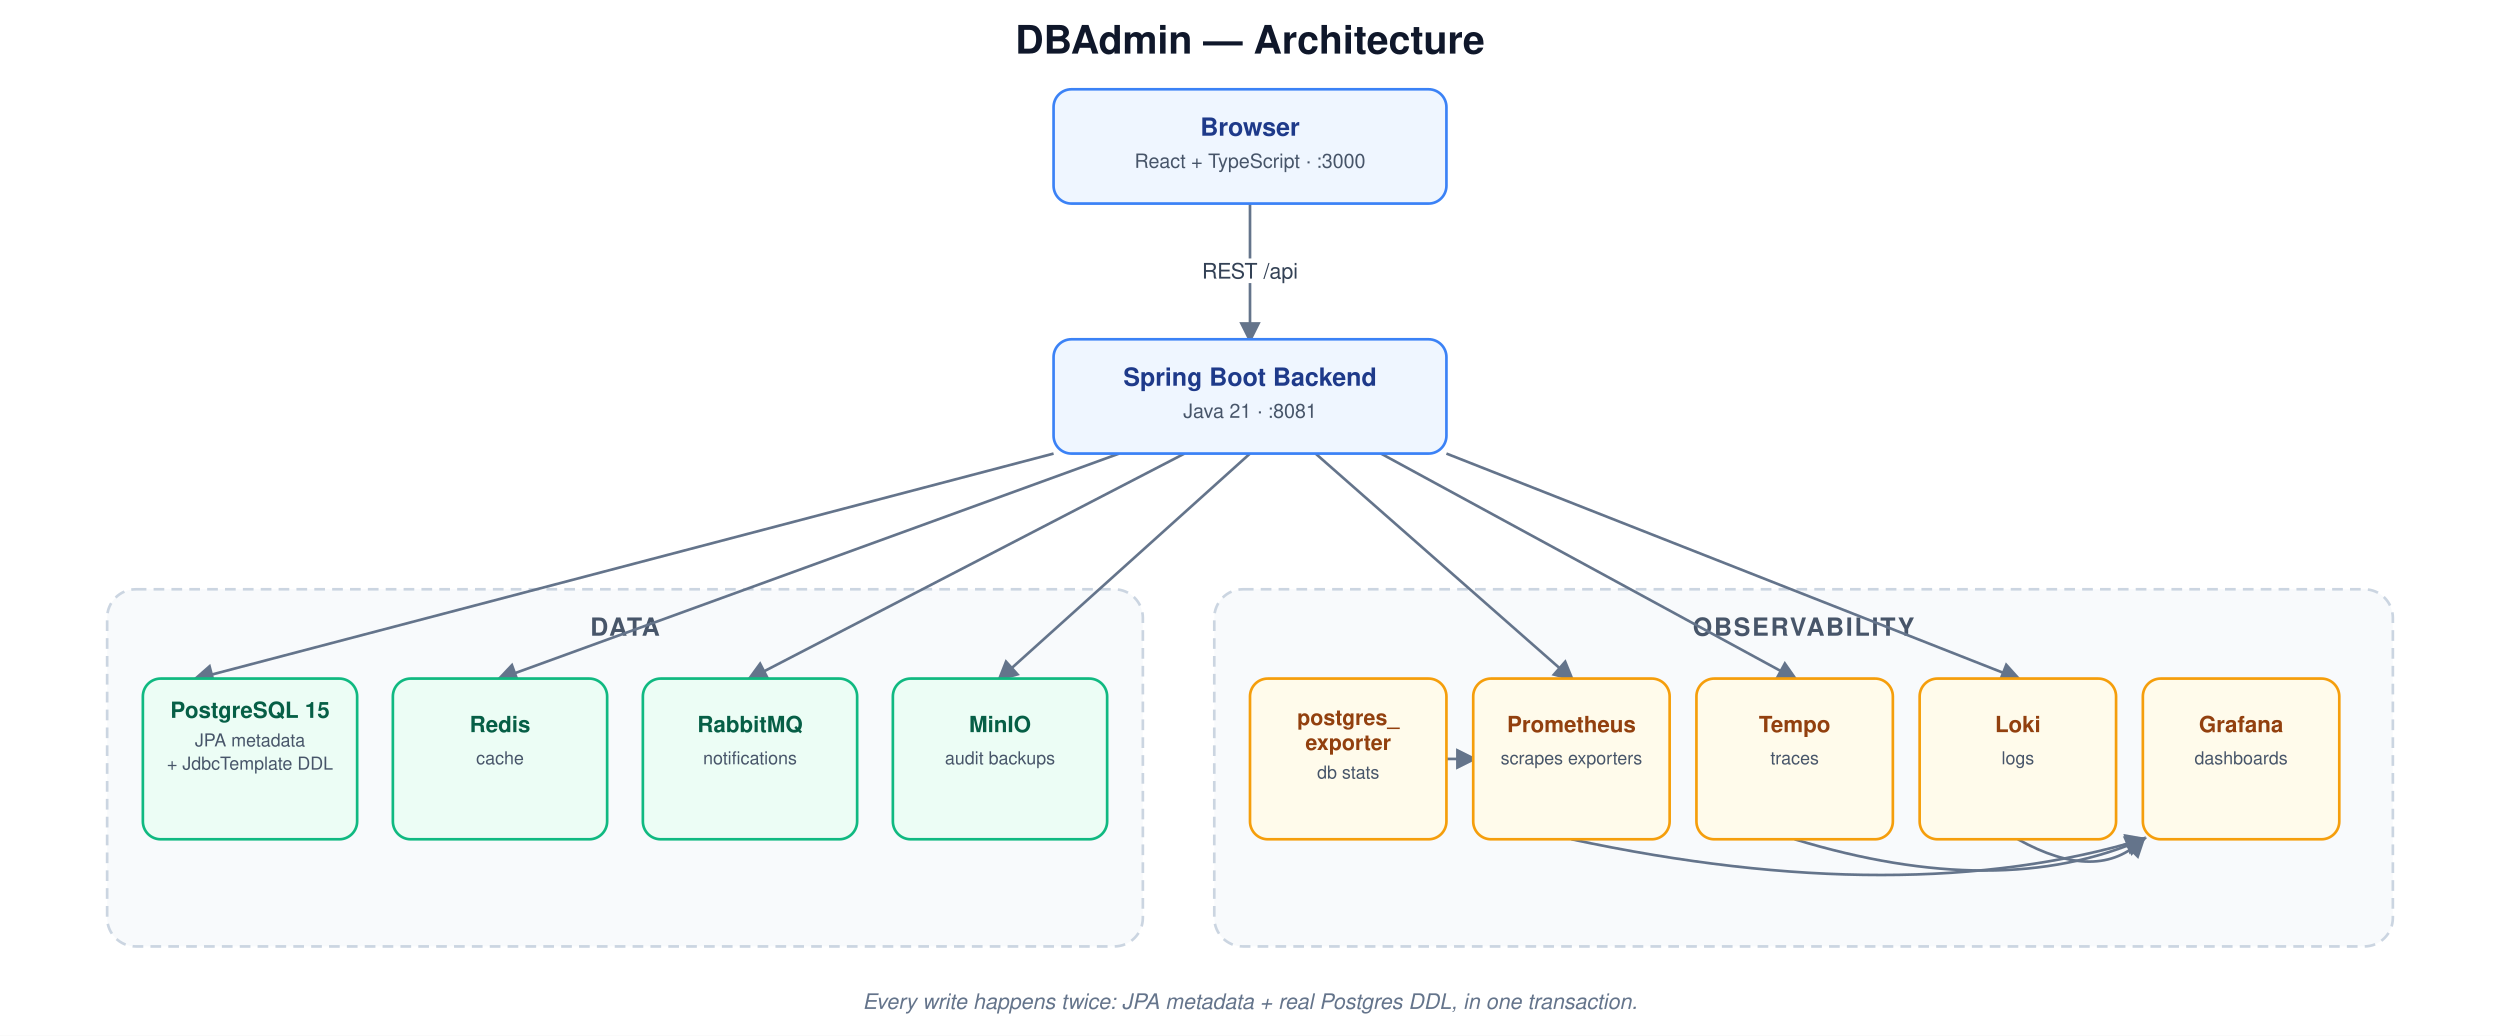
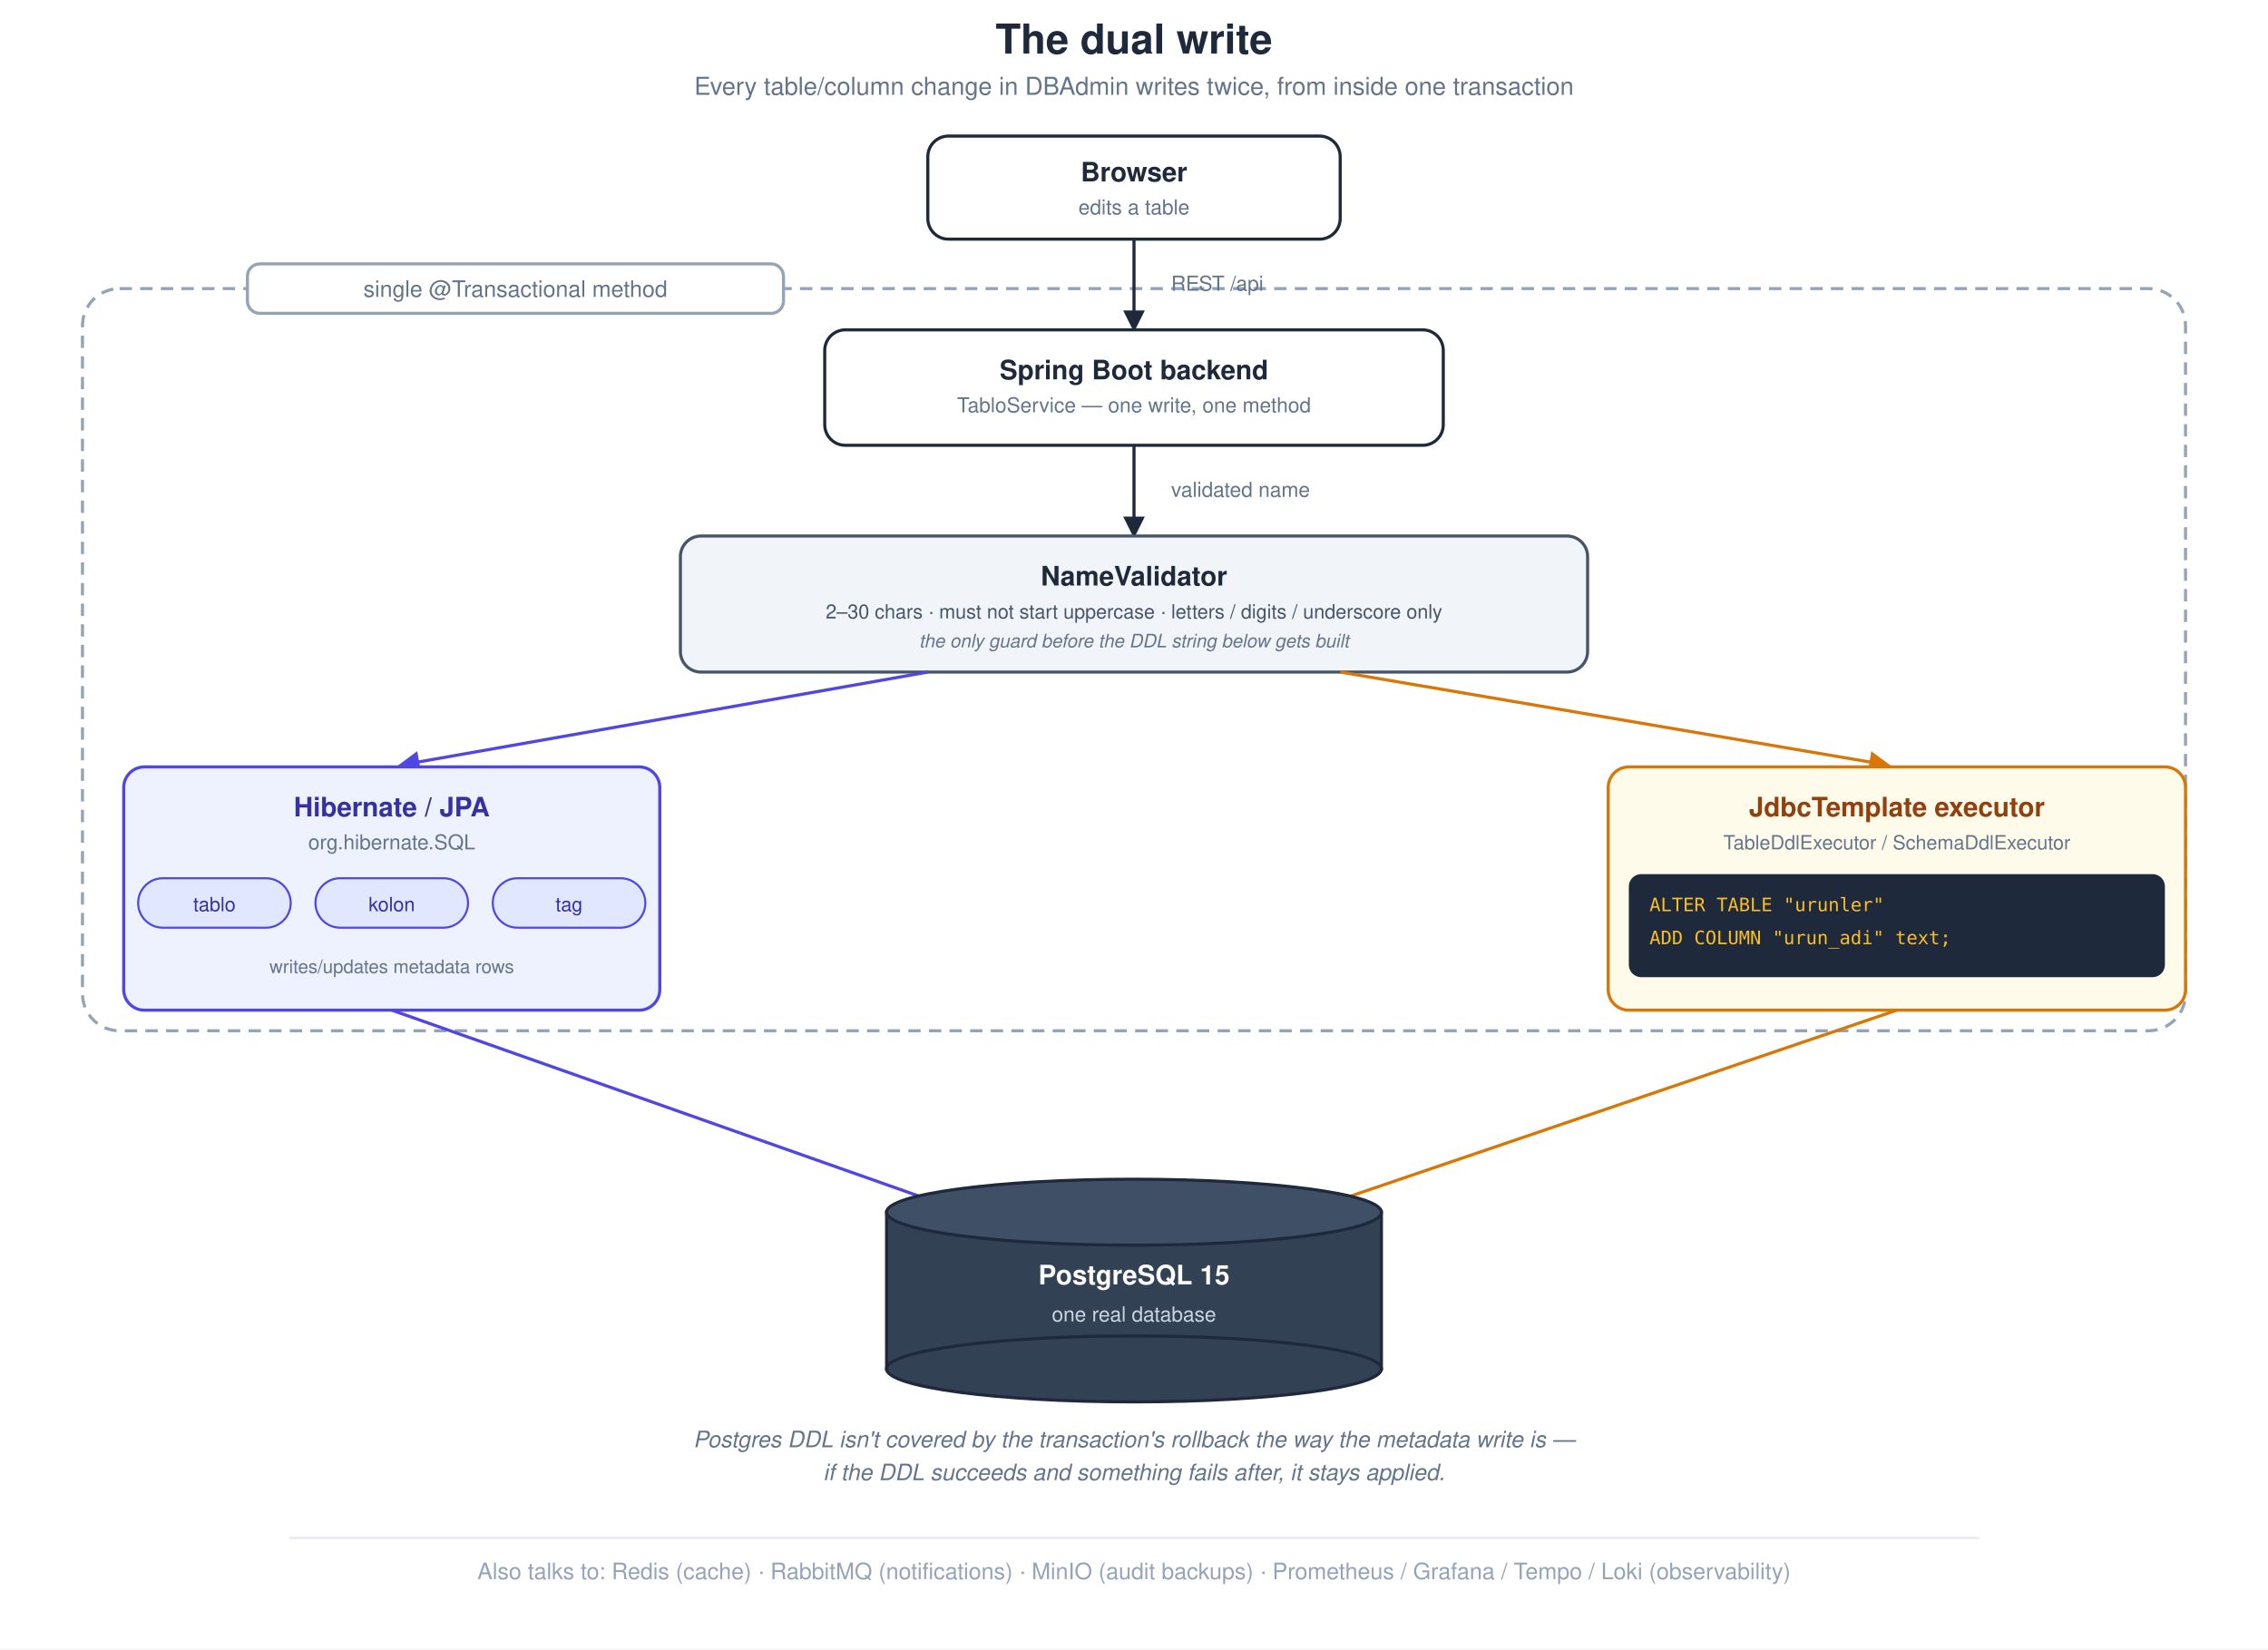
- <svg xmlns="http://www.w3.org/2000/svg" viewBox="0 0 1400 580" width="1400" height="580" font-family="'Segoe UI', Helvetica, Arial, sans-serif">
+ <svg xmlns="http://www.w3.org/2000/svg" viewBox="0 0 1100 800" width="1100" height="800" font-family="'Segoe UI', Helvetica, Arial, sans-serif">
  <defs>
-     <marker id="arrow" viewBox="0 0 10 10" refX="8" refY="5" markerWidth="8" markerHeight="8" orient="auto-start-reverse">
-       <path d="M0,0 L10,5 L0,10 z" fill="#64748b" />
+     <marker id="arrow-ink" viewBox="0 0 10 10" refX="8" refY="5" markerWidth="7" markerHeight="7" orient="auto-start-reverse">
+       <path d="M0,0 L10,5 L0,10 z" fill="#1e293b" />
+     </marker>
+     <marker id="arrow-jpa" viewBox="0 0 10 10" refX="8" refY="5" markerWidth="7" markerHeight="7" orient="auto-start-reverse">
+       <path d="M0,0 L10,5 L0,10 z" fill="#4f46e5" />
+     </marker>
+     <marker id="arrow-ddl" viewBox="0 0 10 10" refX="8" refY="5" markerWidth="7" markerHeight="7" orient="auto-start-reverse">
+       <path d="M0,0 L10,5 L0,10 z" fill="#d97706" />
    </marker>
  </defs>
-   <rect x="0" y="0" width="1400" height="580" fill="#ffffff" />
-   <text x="700" y="30" text-anchor="middle" font-size="22" font-weight="700" fill="#0f172a">DBAdmin — Architecture</text>
-   <rect x="60" y="330" width="580" height="200" rx="16" fill="#f8fafc" stroke="#cbd5e1" stroke-width="1.5" stroke-dasharray="6 4" />
-   <text x="350" y="356" text-anchor="middle" font-size="14" font-weight="700" letter-spacing="1" fill="#475569">DATA</text>
-   <rect x="680" y="330" width="660" height="200" rx="16" fill="#f8fafc" stroke="#cbd5e1" stroke-width="1.5" stroke-dasharray="6 4" />
-   <text x="1010" y="356" text-anchor="middle" font-size="14" font-weight="700" letter-spacing="1" fill="#475569">OBSERVABILITY</text>
-   <g stroke="#64748b" stroke-width="1.5" fill="none" marker-end="url(#arrow)">
-     <path d="M590,254 L110,380" />
-     <path d="M626.7,254 L280,380" />
-     <path d="M663.3,254 L420,380" />
-     <path d="M700,254 L560,380" />
-     <path d="M736.7,254 L880,380" />
-     <path d="M773.3,254 L1005,380" />
-     <path d="M810,254 L1130,380" />
-     <path d="M700,114 L700,190" />
-     <path d="M810,425 L825,425" />
-     <path d="M880,470 Q1067,510 1200,470" />
-     <path d="M1005,470 Q1120,505 1200,470" />
-     <path d="M1130,470 Q1175,495 1200,470" />
-   </g>
-   <text x="700" y="156" text-anchor="middle" font-size="12" fill="#334155" style="paint-order: stroke; stroke: #ffffff; stroke-width: 5px;">REST /api</text>
-   <rect x="590" y="50" width="220" height="64" rx="10" fill="#eff6ff" stroke="#3b82f6" stroke-width="1.5" />
-   <text x="700" y="76" text-anchor="middle" font-size="14" font-weight="700" fill="#1e3a8a">Browser</text>
-   <text x="700" y="94" text-anchor="middle" font-size="11" fill="#475569">React + TypeScript · :3000</text>
-   <rect x="590" y="190" width="220" height="64" rx="10" fill="#eff6ff" stroke="#3b82f6" stroke-width="1.5" />
-   <text x="700" y="216" text-anchor="middle" font-size="14" font-weight="700" fill="#1e3a8a">Spring Boot Backend</text>
-   <text x="700" y="234" text-anchor="middle" font-size="11" fill="#475569">Java 21 · :8081</text>
-   <rect x="80" y="380" width="120" height="90" rx="10" fill="#ecfdf5" stroke="#10b981" stroke-width="1.5" />
-   <text x="140" y="402" text-anchor="middle" font-size="12.5" font-weight="700" fill="#065f46">PostgreSQL 15</text>
-   <text x="140" y="418" text-anchor="middle" font-size="10" fill="#475569">JPA metadata</text>
-   <text x="140" y="431" text-anchor="middle" font-size="10" fill="#475569">+ JdbcTemplate DDL</text>
-   <rect x="220" y="380" width="120" height="90" rx="10" fill="#ecfdf5" stroke="#10b981" stroke-width="1.5" />
-   <text x="280" y="410" text-anchor="middle" font-size="12.5" font-weight="700" fill="#065f46">Redis</text>
-   <text x="280" y="428" text-anchor="middle" font-size="10" fill="#475569">cache</text>
-   <rect x="360" y="380" width="120" height="90" rx="10" fill="#ecfdf5" stroke="#10b981" stroke-width="1.5" />
-   <text x="420" y="410" text-anchor="middle" font-size="12.5" font-weight="700" fill="#065f46">RabbitMQ</text>
-   <text x="420" y="428" text-anchor="middle" font-size="10" fill="#475569">notifications</text>
-   <rect x="500" y="380" width="120" height="90" rx="10" fill="#ecfdf5" stroke="#10b981" stroke-width="1.5" />
-   <text x="560" y="410" text-anchor="middle" font-size="12.5" font-weight="700" fill="#065f46">MinIO</text>
-   <text x="560" y="428" text-anchor="middle" font-size="10" fill="#475569">audit backups</text>
-   <rect x="700" y="380" width="110" height="90" rx="10" fill="#fffbeb" stroke="#f59e0b" stroke-width="1.5" />
-   <text x="755" y="406" text-anchor="middle" font-size="12" font-weight="700" fill="#92400e">postgres_</text>
-   <text x="755" y="420" text-anchor="middle" font-size="12" font-weight="700" fill="#92400e">exporter</text>
-   <text x="755" y="436" text-anchor="middle" font-size="10" fill="#475569">db stats</text>
-   <rect x="825" y="380" width="110" height="90" rx="10" fill="#fffbeb" stroke="#f59e0b" stroke-width="1.5" />
-   <text x="880" y="410" text-anchor="middle" font-size="12.5" font-weight="700" fill="#92400e">Prometheus</text>
-   <text x="880" y="428" text-anchor="middle" font-size="10" fill="#475569">scrapes exporters</text>
-   <rect x="950" y="380" width="110" height="90" rx="10" fill="#fffbeb" stroke="#f59e0b" stroke-width="1.5" />
-   <text x="1005" y="410" text-anchor="middle" font-size="12.5" font-weight="700" fill="#92400e">Tempo</text>
-   <text x="1005" y="428" text-anchor="middle" font-size="10" fill="#475569">traces</text>
-   <rect x="1075" y="380" width="110" height="90" rx="10" fill="#fffbeb" stroke="#f59e0b" stroke-width="1.5" />
-   <text x="1130" y="410" text-anchor="middle" font-size="12.5" font-weight="700" fill="#92400e">Loki</text>
-   <text x="1130" y="428" text-anchor="middle" font-size="10" fill="#475569">logs</text>
-   <rect x="1200" y="380" width="110" height="90" rx="10" fill="#fffbeb" stroke="#f59e0b" stroke-width="1.5" />
-   <text x="1255" y="410" text-anchor="middle" font-size="12.5" font-weight="700" fill="#92400e">Grafana</text>
-   <text x="1255" y="428" text-anchor="middle" font-size="10" fill="#475569">dashboards</text>
-   <text x="700" y="565" text-anchor="middle" font-size="12" font-style="italic" fill="#64748b">Every write happens twice: JPA metadata + real Postgres DDL, in one transaction.</text>
+   <rect x="0" y="0" width="1100" height="800" fill="#ffffff" />
+   <text x="550" y="26" text-anchor="middle" font-size="20" font-weight="700" fill="#1e293b">The dual write</text>
+   <text x="550" y="46" text-anchor="middle" font-size="12" fill="#64748b">Every table/column change in DBAdmin writes twice, from inside one transaction</text>
+   <rect x="40" y="140" width="1020" height="360" rx="18" fill="none" stroke="#94a3b8" stroke-width="1.5" stroke-dasharray="6 4" />
+   <rect x="120" y="128" width="260" height="24" rx="6" fill="#ffffff" stroke="#94a3b8" stroke-width="1.5" />
+   <text x="250" y="144" text-anchor="middle" font-size="11" fill="#64748b">single @Transactional method</text>
+   <rect x="450" y="66" width="200" height="50" rx="10" fill="#ffffff" stroke="#1e293b" stroke-width="1.5" />
+   <text x="550" y="88" text-anchor="middle" font-size="13" font-weight="700" fill="#1e293b">Browser</text>
+   <text x="550" y="104" text-anchor="middle" font-size="10" fill="#64748b">edits a table</text>
+   <line x1="550" y1="116" x2="550" y2="159" stroke="#1e293b" stroke-width="1.5" marker-end="url(#arrow-ink)" />
+   <text x="568" y="141" font-size="10" fill="#64748b">REST /api</text>
+   <rect x="400" y="160" width="300" height="56" rx="10" fill="#ffffff" stroke="#1e293b" stroke-width="1.5" />
+   <text x="550" y="184" text-anchor="middle" font-size="13" font-weight="700" fill="#1e293b">Spring Boot backend</text>
+   <text x="550" y="200" text-anchor="middle" font-size="10" fill="#64748b">TabloService — one write, one method</text>
+   <line x1="550" y1="216" x2="550" y2="259" stroke="#1e293b" stroke-width="1.5" marker-end="url(#arrow-ink)" />
+   <text x="568" y="241" font-size="10" fill="#64748b">validated name</text>
+   <rect x="330" y="260" width="440" height="66" rx="10" fill="#f1f5f9" stroke="#475569" stroke-width="1.5" />
+   <text x="550" y="284" text-anchor="middle" font-size="13" font-weight="700" fill="#1e293b">NameValidator</text>
+   <text x="550" y="300" text-anchor="middle" font-size="9.5" fill="#475569">2–30 chars · must not start uppercase · letters / digits / underscore only</text>
+   <text x="550" y="314" text-anchor="middle" font-size="9" font-style="italic" fill="#64748b">the only guard before the DDL string below gets built</text>
+   <line x1="450" y1="326" x2="195" y2="371" stroke="#4f46e5" stroke-width="1.5" marker-end="url(#arrow-jpa)" />
+   <line x1="650" y1="326" x2="915" y2="371" stroke="#d97706" stroke-width="1.5" marker-end="url(#arrow-ddl)" />
+   <rect x="60" y="372" width="260" height="118" rx="10" fill="#eef2ff" stroke="#4f46e5" stroke-width="1.5" />
+   <text x="190" y="396" text-anchor="middle" font-size="13" font-weight="700" fill="#3730a3">Hibernate / JPA</text>
+   <text x="190" y="412" text-anchor="middle" font-size="10" fill="#64748b">org.hibernate.SQL</text>
+   <rect x="67" y="426" width="74" height="24" rx="12" fill="#e0e7ff" stroke="#4f46e5" stroke-width="1" />
+   <text x="104" y="442" text-anchor="middle" font-size="9.5" fill="#3730a3">tablo</text>
+   <rect x="153" y="426" width="74" height="24" rx="12" fill="#e0e7ff" stroke="#4f46e5" stroke-width="1" />
+   <text x="190" y="442" text-anchor="middle" font-size="9.5" fill="#3730a3">kolon</text>
+   <rect x="239" y="426" width="74" height="24" rx="12" fill="#e0e7ff" stroke="#4f46e5" stroke-width="1" />
+   <text x="276" y="442" text-anchor="middle" font-size="9.5" fill="#3730a3">tag</text>
+   <text x="190" y="472" text-anchor="middle" font-size="9" fill="#64748b">writes/updates metadata rows</text>
+   <rect x="780" y="372" width="280" height="118" rx="10" fill="#fffbeb" stroke="#d97706" stroke-width="1.5" />
+   <text x="920" y="396" text-anchor="middle" font-size="13" font-weight="700" fill="#92400e">JdbcTemplate executor</text>
+   <text x="920" y="412" text-anchor="middle" font-size="9.5" fill="#64748b">TableDdlExecutor / SchemaDdlExecutor</text>
+   <rect x="790" y="424" width="260" height="50" rx="6" fill="#1e293b" />
+   <text x="800" y="442" font-size="9" font-family="Consolas, Monaco, monospace" fill="#fbbf24">ALTER TABLE "urunler"</text>
+   <text x="800" y="458" font-size="9" font-family="Consolas, Monaco, monospace" fill="#fbbf24">ADD COLUMN "urun_adi" text;</text>
+   <line x1="190" y1="490" x2="465" y2="587" stroke="#4f46e5" stroke-width="1.5" marker-end="url(#arrow-jpa)" />
+   <line x1="920" y1="490" x2="635" y2="587" stroke="#d97706" stroke-width="1.5" marker-end="url(#arrow-ddl)" />
+   <rect x="430" y="588" width="240" height="76" fill="#334155" stroke="#1e293b" stroke-width="1.5" />
+   <ellipse cx="550" cy="664" rx="120" ry="16" fill="#334155" stroke="#1e293b" stroke-width="1.5" />
+   <ellipse cx="550" cy="588" rx="120" ry="16" fill="#3f4f66" stroke="#1e293b" stroke-width="1.5" />
+   <text x="550" y="623" text-anchor="middle" font-size="13" font-weight="700" fill="#ffffff">PostgreSQL 15</text>
+   <text x="550" y="641" text-anchor="middle" font-size="10" fill="#cbd5e1">one real database</text>
+   <text x="550" y="702" text-anchor="middle" font-size="11" font-style="italic" fill="#64748b">Postgres DDL isn't covered by the transaction's rollback the way the metadata write is —</text>
+   <text x="550" y="718" text-anchor="middle" font-size="11" font-style="italic" fill="#64748b">if the DDL succeeds and something fails after, it stays applied.</text>
+   <line x1="140" y1="746" x2="960" y2="746" stroke="#e2e8f0" stroke-width="1" />
+   <text x="550" y="766" text-anchor="middle" font-size="11" fill="#94a3b8">Also talks to: Redis (cache) · RabbitMQ (notifications) · MinIO (audit backups) · Prometheus / Grafana / Tempo / Loki (observability)</text>
</svg>
